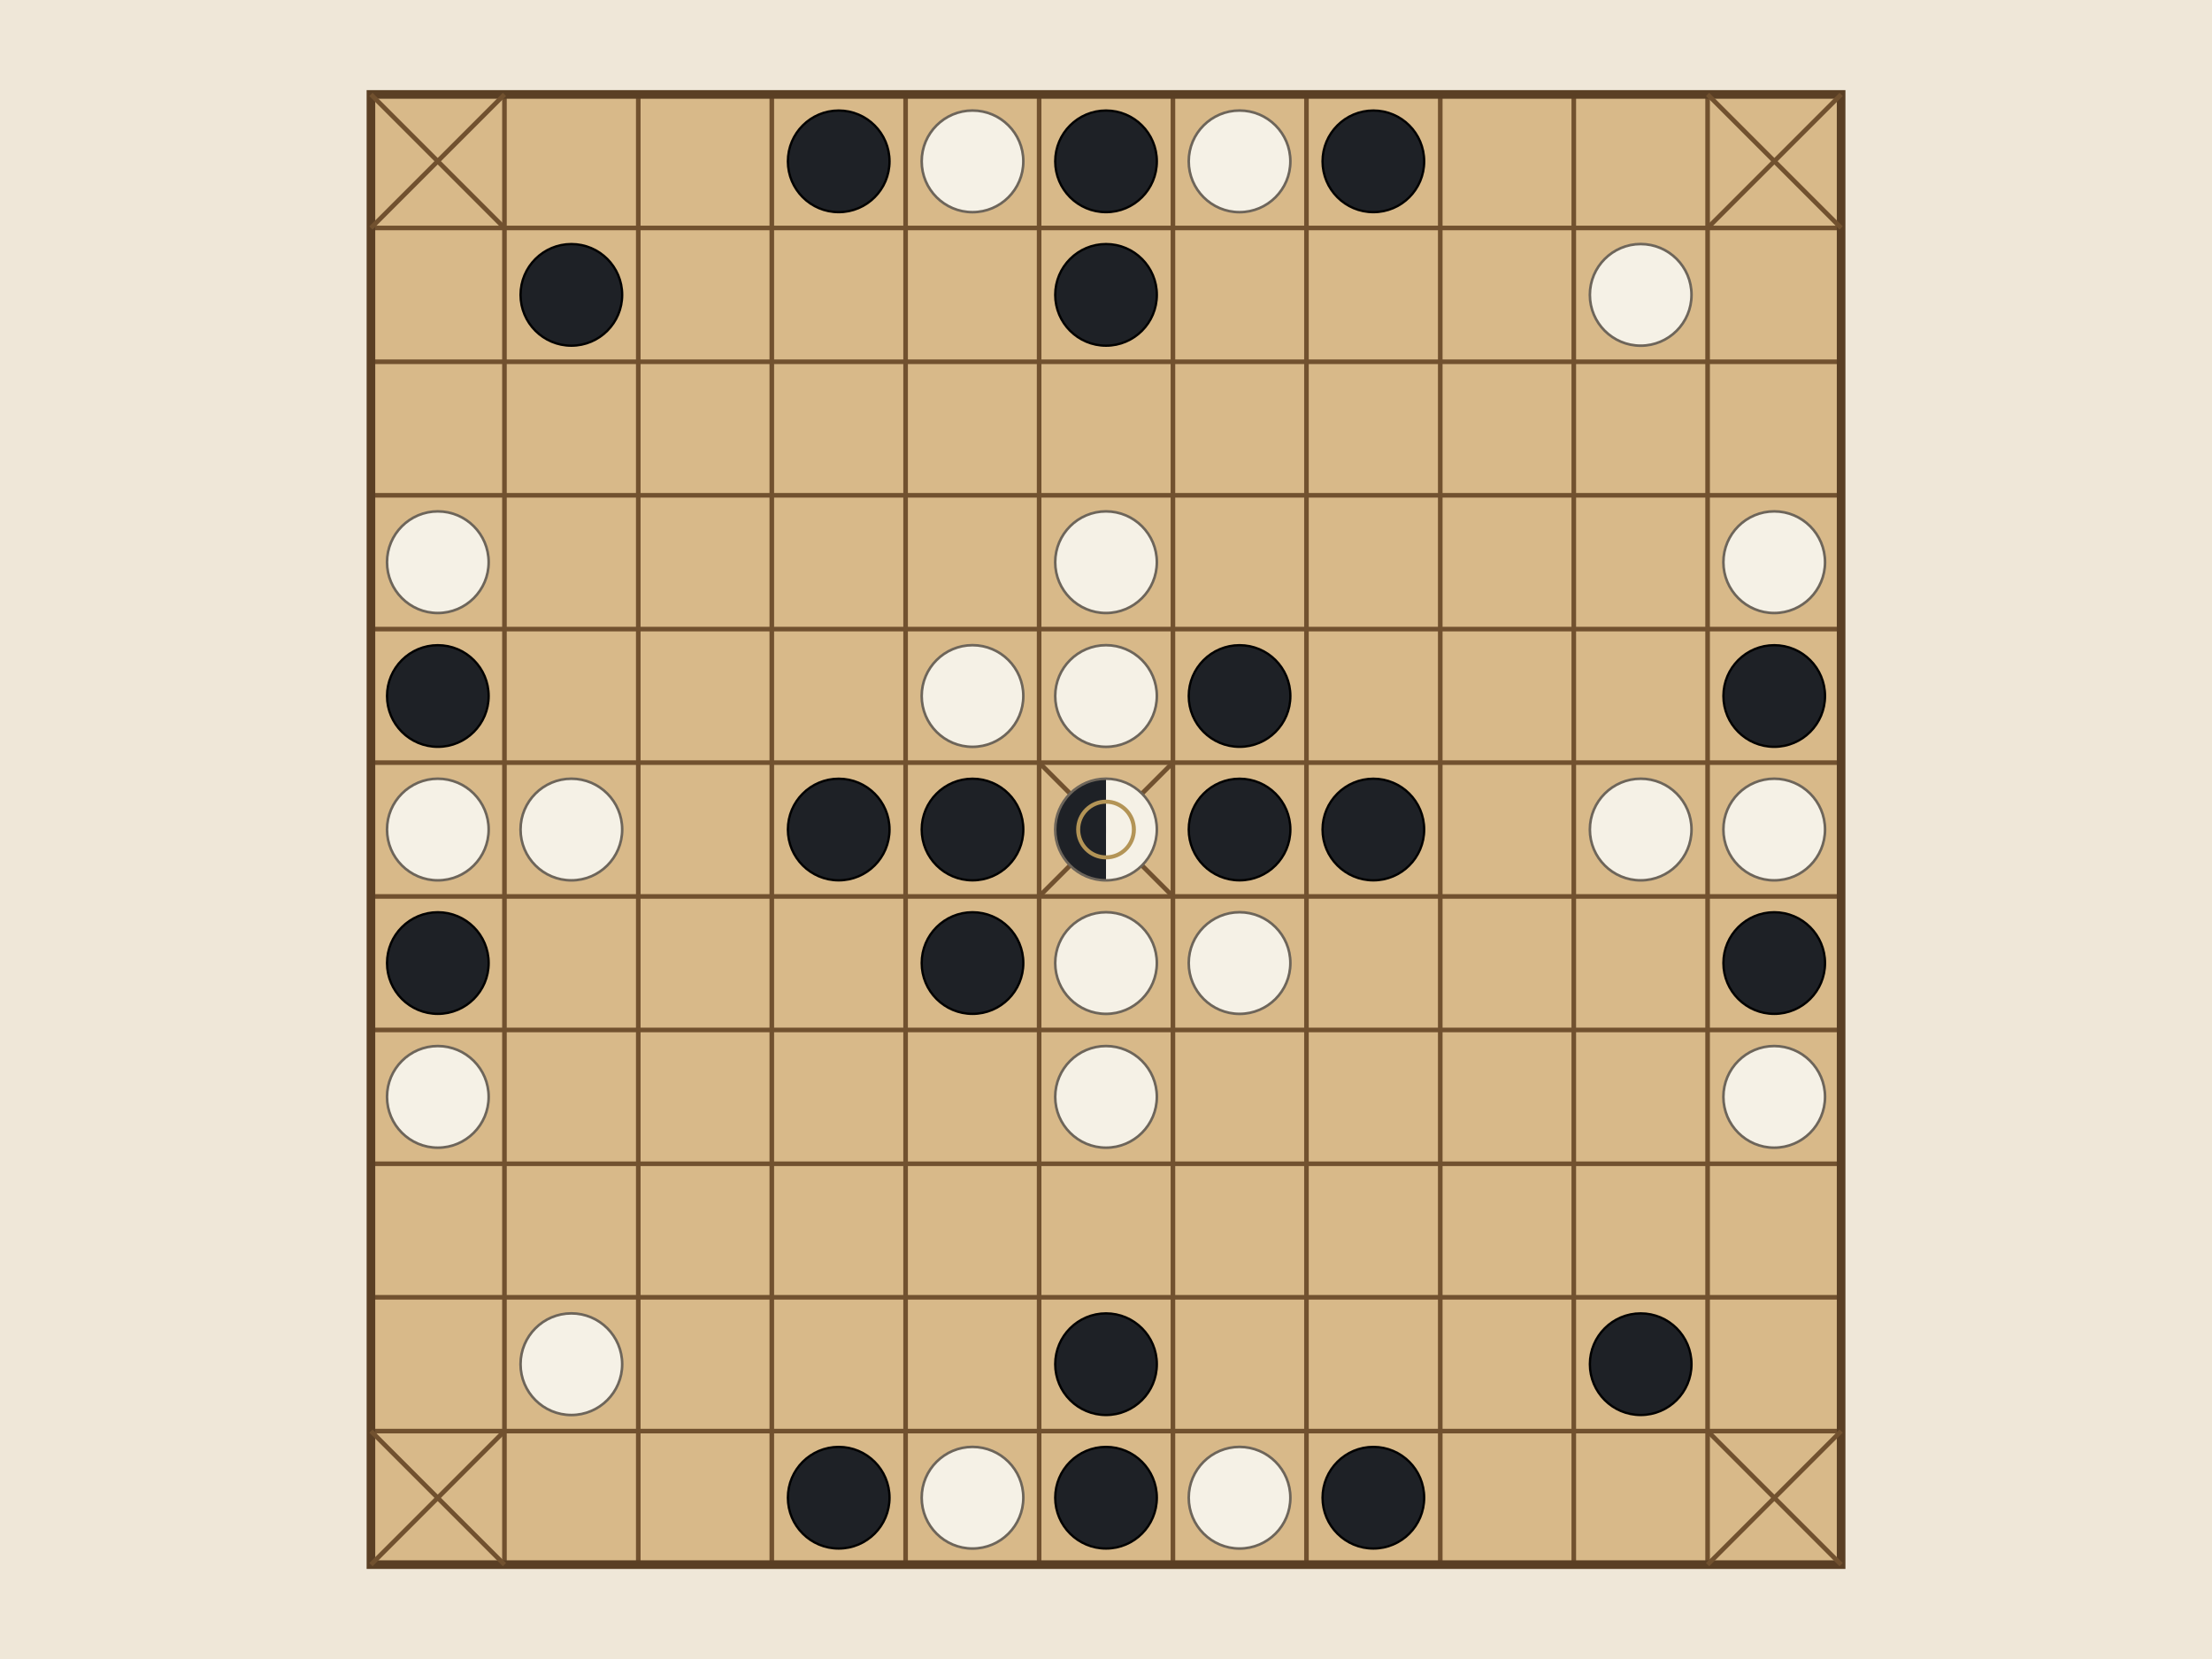
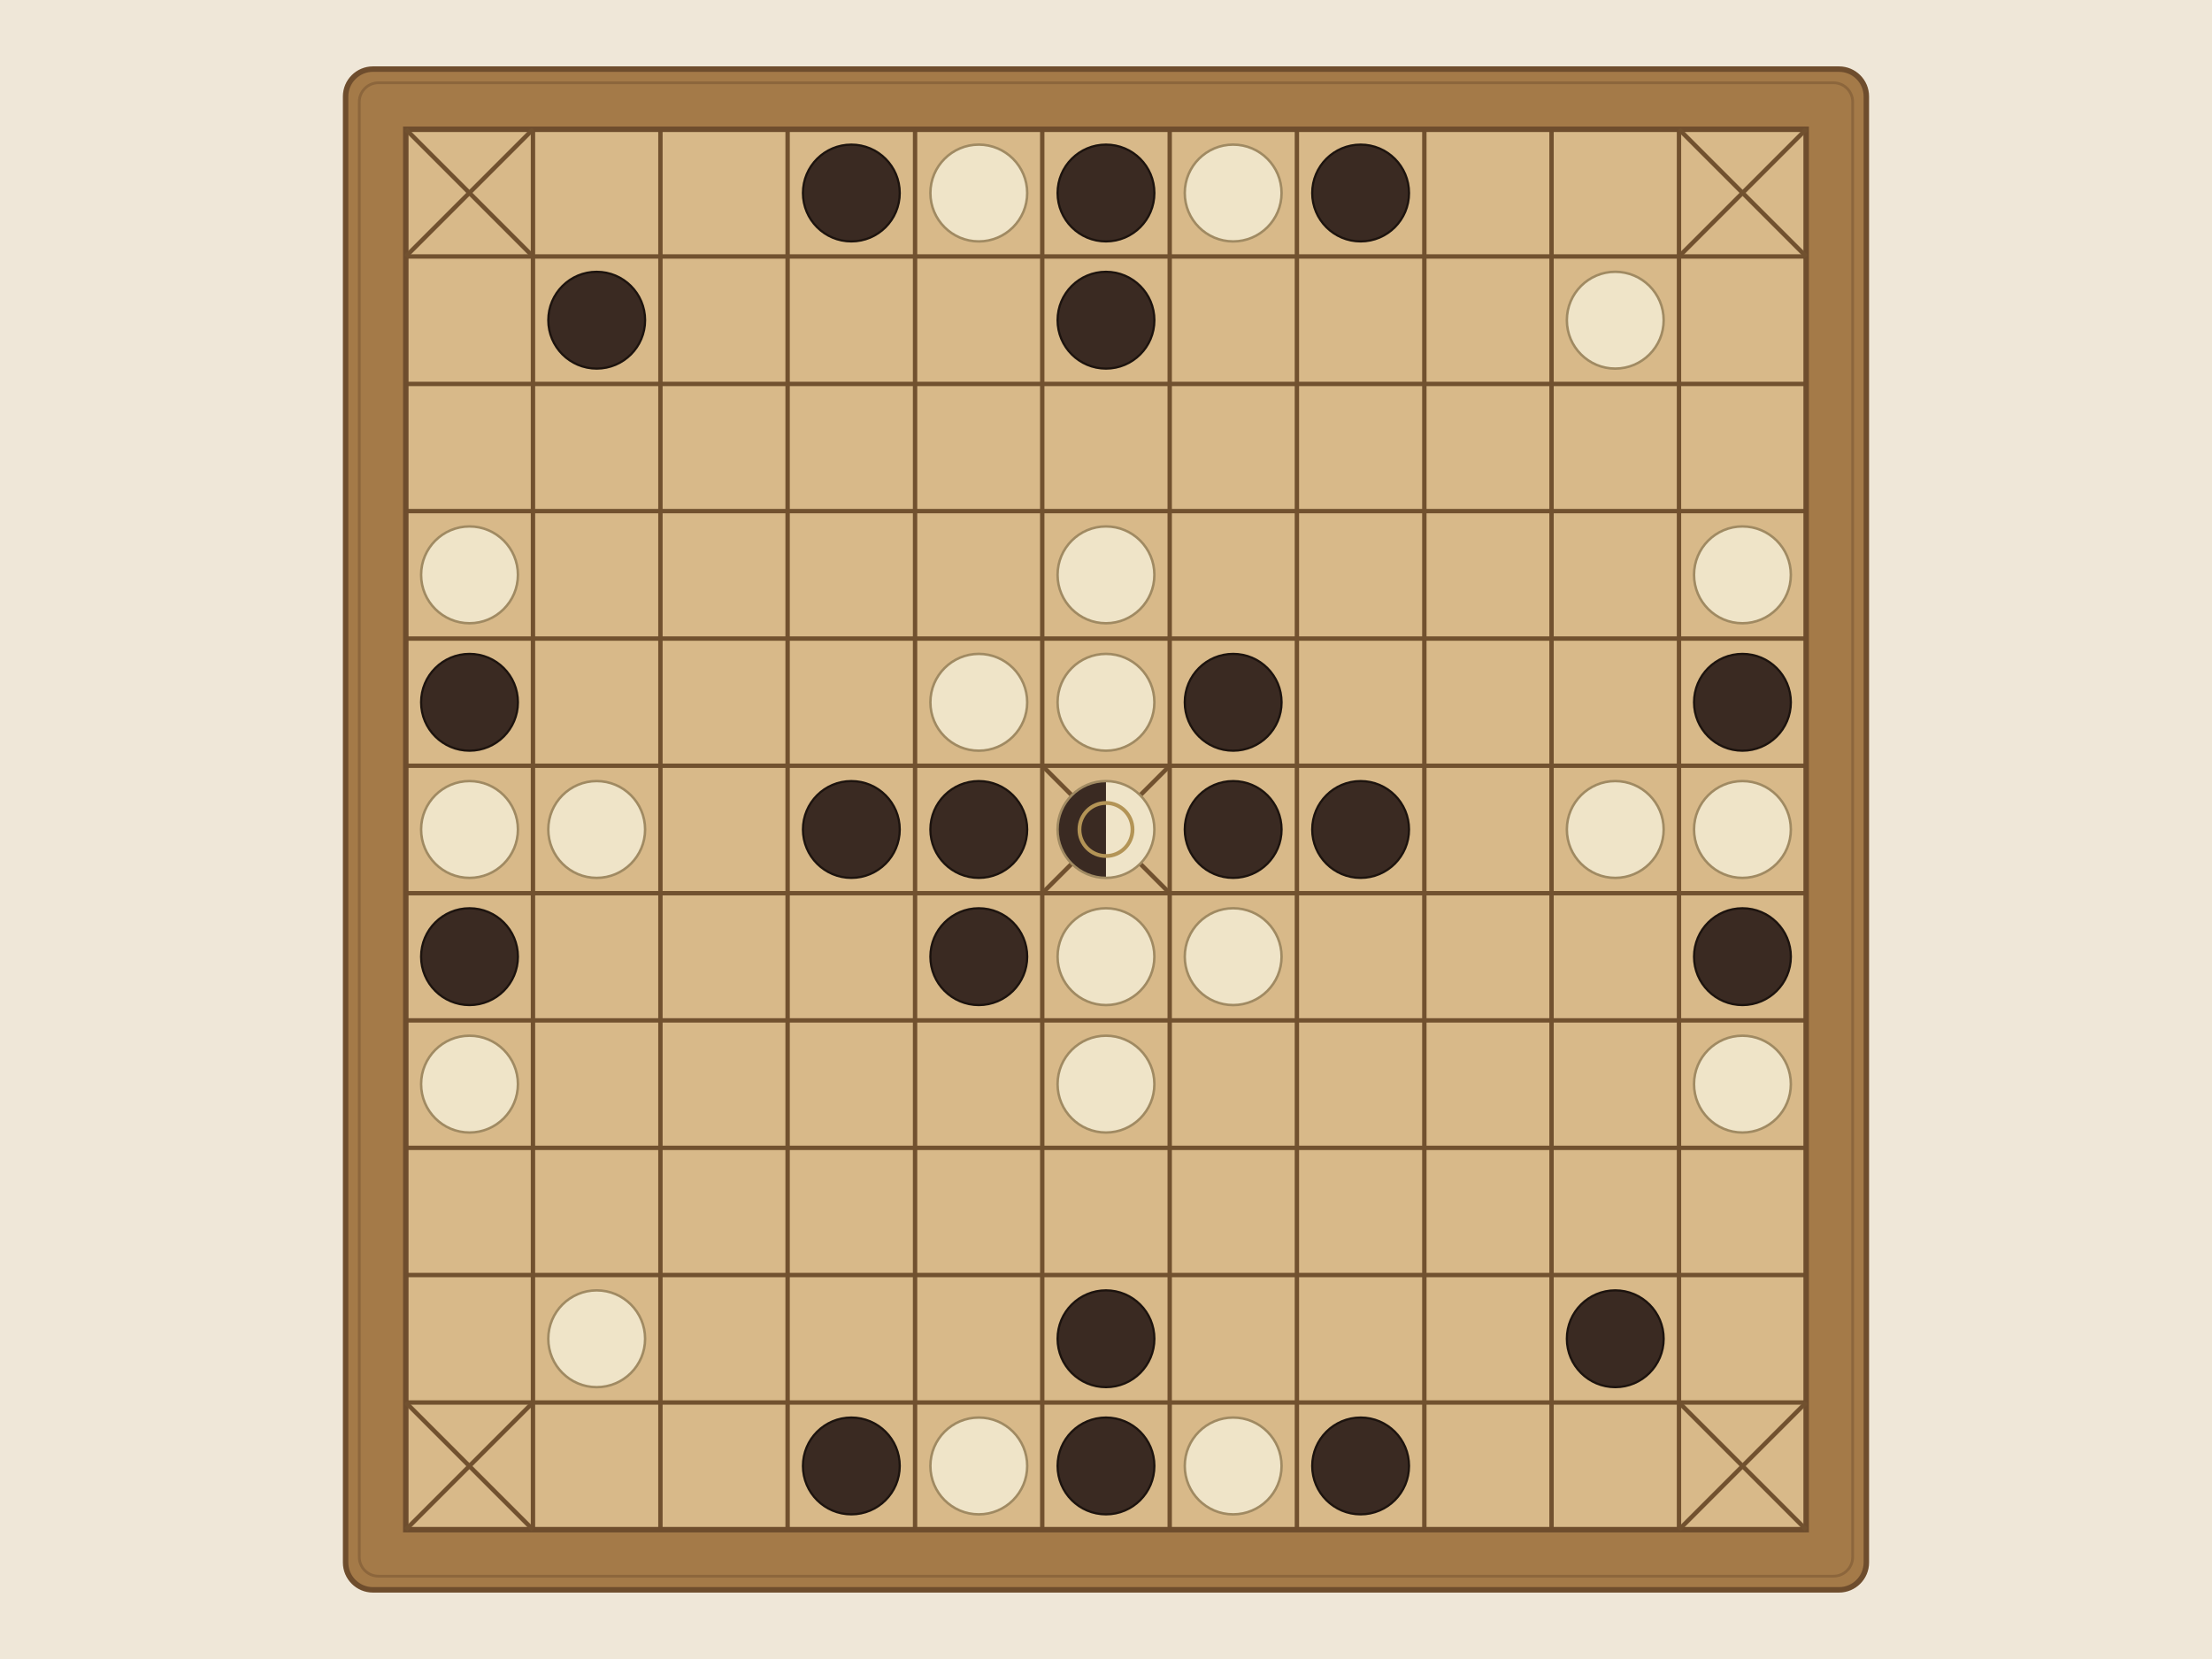
- <svg xmlns="http://www.w3.org/2000/svg" viewBox="0 0 800 600" role="img" aria-label="Board at the start of the game: black and white pawns on an 11 by 11 wooden board, both kings stacked on the central throne">
+ <svg xmlns="http://www.w3.org/2000/svg" viewBox="0 0 800 600" role="img" aria-label="Board at the start of the game: ivory and ebony pawns on an 11 by 11 framed wooden board, both kings stacked on the central throne">
  <rect width="800" height="600" fill="#efe7d8" />
-   <g transform="translate(130.0,30.0) scale(1.0385)">
+   <g transform="translate(142.8,42.8) scale(0.9892)">
+     <rect x="-18" y="-18" width="556" height="556" rx="10" fill="#a47a48" stroke="#6e4d2d" stroke-width="2" />
+     <rect x="-13" y="-13" width="546" height="546" rx="7" fill="none" stroke="#6e4d2d" stroke-width="1" opacity=".45" />
    <rect x="4" y="4" width="512.0" height="512.0" fill="#d8b989" />
    <line x1="4.0" y1="4" x2="4.0" y2="516.0" stroke="#71512f" stroke-width="1.6" />
    <line x1="50.5" y1="4" x2="50.5" y2="516.0" stroke="#71512f" stroke-width="1.6" />
    <line x1="97.1" y1="4" x2="97.1" y2="516.0" stroke="#71512f" stroke-width="1.6" />
    <line x1="143.6" y1="4" x2="143.6" y2="516.0" stroke="#71512f" stroke-width="1.6" />
    <line x1="190.2" y1="4" x2="190.2" y2="516.0" stroke="#71512f" stroke-width="1.6" />
    <line x1="236.7" y1="4" x2="236.7" y2="516.0" stroke="#71512f" stroke-width="1.6" />
    <line x1="283.3" y1="4" x2="283.3" y2="516.0" stroke="#71512f" stroke-width="1.6" />
    <line x1="329.8" y1="4" x2="329.8" y2="516.0" stroke="#71512f" stroke-width="1.6" />
    <line x1="376.4" y1="4" x2="376.4" y2="516.0" stroke="#71512f" stroke-width="1.6" />
    <line x1="422.9" y1="4" x2="422.9" y2="516.0" stroke="#71512f" stroke-width="1.6" />
    <line x1="469.5" y1="4" x2="469.5" y2="516.0" stroke="#71512f" stroke-width="1.6" />
    <line x1="516.0" y1="4" x2="516.0" y2="516.0" stroke="#71512f" stroke-width="1.6" />
    <line x1="4" y1="4.0" x2="516.0" y2="4.0" stroke="#71512f" stroke-width="1.6" />
    <line x1="4" y1="50.5" x2="516.0" y2="50.5" stroke="#71512f" stroke-width="1.6" />
    <line x1="4" y1="97.1" x2="516.0" y2="97.1" stroke="#71512f" stroke-width="1.6" />
    <line x1="4" y1="143.6" x2="516.0" y2="143.6" stroke="#71512f" stroke-width="1.6" />
    <line x1="4" y1="190.2" x2="516.0" y2="190.2" stroke="#71512f" stroke-width="1.6" />
    <line x1="4" y1="236.7" x2="516.0" y2="236.7" stroke="#71512f" stroke-width="1.6" />
    <line x1="4" y1="283.3" x2="516.0" y2="283.3" stroke="#71512f" stroke-width="1.6" />
    <line x1="4" y1="329.8" x2="516.0" y2="329.8" stroke="#71512f" stroke-width="1.6" />
    <line x1="4" y1="376.4" x2="516.0" y2="376.4" stroke="#71512f" stroke-width="1.6" />
    <line x1="4" y1="422.9" x2="516.0" y2="422.9" stroke="#71512f" stroke-width="1.6" />
    <line x1="4" y1="469.5" x2="516.0" y2="469.5" stroke="#71512f" stroke-width="1.6" />
    <line x1="4" y1="516.0" x2="516.0" y2="516.0" stroke="#71512f" stroke-width="1.6" />
-     <rect x="4" y="4" width="512.0" height="512.0" fill="none" stroke="#5a3f24" stroke-width="3" />
+     <rect x="4" y="4" width="512.0" height="512.0" fill="none" stroke="#6e4d2d" stroke-width="2" />
    <path d="M4.0,469.5L50.5,516.0M50.5,469.5L4.0,516.0" stroke="#71512f" stroke-width="1.6" />
    <path d="M469.5,469.5L516.0,516.0M516.0,469.5L469.5,516.0" stroke="#71512f" stroke-width="1.6" />
    <path d="M469.5,4.0L516.0,50.5M516.0,4.0L469.5,50.5" stroke="#71512f" stroke-width="1.6" />
    <path d="M4.0,4.0L50.5,50.5M50.5,4.0L4.0,50.5" stroke="#71512f" stroke-width="1.6" />
    <path d="M236.7,236.7L283.3,283.3M283.3,236.7L236.7,283.3" stroke="#71512f" stroke-width="1.6" />
-     <circle cx="166.9" cy="492.7" r="17.7" fill="#1e2126" stroke="#000" stroke-width=".8" />
-     <circle cx="213.5" cy="492.7" r="17.7" fill="#f5f1e6" stroke="#6d655a" stroke-width=".9" />
-     <circle cx="260.0" cy="492.7" r="17.7" fill="#1e2126" stroke="#000" stroke-width=".8" />
-     <circle cx="306.5" cy="492.7" r="17.7" fill="#f5f1e6" stroke="#6d655a" stroke-width=".9" />
-     <circle cx="353.1" cy="492.7" r="17.7" fill="#1e2126" stroke="#000" stroke-width=".8" />
-     <circle cx="73.8" cy="446.2" r="17.7" fill="#f5f1e6" stroke="#6d655a" stroke-width=".9" />
-     <circle cx="260.0" cy="446.2" r="17.7" fill="#1e2126" stroke="#000" stroke-width=".8" />
-     <circle cx="446.2" cy="446.2" r="17.7" fill="#1e2126" stroke="#000" stroke-width=".8" />
-     <circle cx="27.3" cy="353.1" r="17.7" fill="#f5f1e6" stroke="#6d655a" stroke-width=".9" />
-     <circle cx="260.0" cy="353.1" r="17.7" fill="#f5f1e6" stroke="#6d655a" stroke-width=".9" />
-     <circle cx="492.7" cy="353.1" r="17.7" fill="#f5f1e6" stroke="#6d655a" stroke-width=".9" />
-     <circle cx="27.3" cy="306.5" r="17.7" fill="#1e2126" stroke="#000" stroke-width=".8" />
-     <circle cx="213.5" cy="306.5" r="17.7" fill="#1e2126" stroke="#000" stroke-width=".8" />
-     <circle cx="260.0" cy="306.5" r="17.7" fill="#f5f1e6" stroke="#6d655a" stroke-width=".9" />
-     <circle cx="306.5" cy="306.5" r="17.7" fill="#f5f1e6" stroke="#6d655a" stroke-width=".9" />
-     <circle cx="492.7" cy="306.5" r="17.7" fill="#1e2126" stroke="#000" stroke-width=".8" />
-     <circle cx="27.3" cy="260.0" r="17.7" fill="#f5f1e6" stroke="#6d655a" stroke-width=".9" />
-     <circle cx="73.8" cy="260.0" r="17.7" fill="#f5f1e6" stroke="#6d655a" stroke-width=".9" />
-     <circle cx="166.9" cy="260.0" r="17.7" fill="#1e2126" stroke="#000" stroke-width=".8" />
-     <circle cx="213.5" cy="260.0" r="17.7" fill="#1e2126" stroke="#000" stroke-width=".8" />
-     <path d="M260.0,242.3A17.7,17.7 0 0 0 260.0,277.7Z" fill="#1e2126" />
-     <path d="M260.0,242.3A17.7,17.7 0 0 1 260.0,277.7Z" fill="#f5f1e6" />
-     <circle cx="260.0" cy="260.0" r="17.7" fill="none" stroke="#6d655a" stroke-width=".9" />
+     <circle cx="166.9" cy="492.7" r="17.7" fill="#3a2a22" stroke="#1c130e" stroke-width=".8" />
+     <circle cx="213.5" cy="492.7" r="17.7" fill="#efe4c8" stroke="#a08a62" stroke-width=".9" />
+     <circle cx="260.0" cy="492.7" r="17.7" fill="#3a2a22" stroke="#1c130e" stroke-width=".8" />
+     <circle cx="306.5" cy="492.7" r="17.7" fill="#efe4c8" stroke="#a08a62" stroke-width=".9" />
+     <circle cx="353.1" cy="492.7" r="17.7" fill="#3a2a22" stroke="#1c130e" stroke-width=".8" />
+     <circle cx="73.8" cy="446.2" r="17.7" fill="#efe4c8" stroke="#a08a62" stroke-width=".9" />
+     <circle cx="260.0" cy="446.2" r="17.7" fill="#3a2a22" stroke="#1c130e" stroke-width=".8" />
+     <circle cx="446.2" cy="446.2" r="17.7" fill="#3a2a22" stroke="#1c130e" stroke-width=".8" />
+     <circle cx="27.3" cy="353.1" r="17.7" fill="#efe4c8" stroke="#a08a62" stroke-width=".9" />
+     <circle cx="260.0" cy="353.1" r="17.7" fill="#efe4c8" stroke="#a08a62" stroke-width=".9" />
+     <circle cx="492.7" cy="353.1" r="17.7" fill="#efe4c8" stroke="#a08a62" stroke-width=".9" />
+     <circle cx="27.3" cy="306.5" r="17.7" fill="#3a2a22" stroke="#1c130e" stroke-width=".8" />
+     <circle cx="213.5" cy="306.5" r="17.7" fill="#3a2a22" stroke="#1c130e" stroke-width=".8" />
+     <circle cx="260.0" cy="306.5" r="17.7" fill="#efe4c8" stroke="#a08a62" stroke-width=".9" />
+     <circle cx="306.5" cy="306.5" r="17.7" fill="#efe4c8" stroke="#a08a62" stroke-width=".9" />
+     <circle cx="492.7" cy="306.5" r="17.7" fill="#3a2a22" stroke="#1c130e" stroke-width=".8" />
+     <circle cx="27.3" cy="260.0" r="17.7" fill="#efe4c8" stroke="#a08a62" stroke-width=".9" />
+     <circle cx="73.8" cy="260.0" r="17.7" fill="#efe4c8" stroke="#a08a62" stroke-width=".9" />
+     <circle cx="166.9" cy="260.0" r="17.7" fill="#3a2a22" stroke="#1c130e" stroke-width=".8" />
+     <circle cx="213.5" cy="260.0" r="17.7" fill="#3a2a22" stroke="#1c130e" stroke-width=".8" />
+     <path d="M260.0,242.3A17.7,17.7 0 0 0 260.0,277.7Z" fill="#3a2a22" />
+     <path d="M260.0,242.3A17.7,17.7 0 0 1 260.0,277.7Z" fill="#efe4c8" />
+     <circle cx="260.0" cy="260.0" r="17.7" fill="none" stroke="#a08a62" stroke-width=".9" />
    <circle cx="260.0" cy="260.0" r="9.7" fill="none" stroke="#b39456" stroke-width="1.4" />
-     <circle cx="306.5" cy="260.0" r="17.7" fill="#1e2126" stroke="#000" stroke-width=".8" />
-     <circle cx="353.1" cy="260.0" r="17.7" fill="#1e2126" stroke="#000" stroke-width=".8" />
-     <circle cx="446.2" cy="260.0" r="17.7" fill="#f5f1e6" stroke="#6d655a" stroke-width=".9" />
-     <circle cx="492.7" cy="260.0" r="17.7" fill="#f5f1e6" stroke="#6d655a" stroke-width=".9" />
-     <circle cx="27.3" cy="213.5" r="17.7" fill="#1e2126" stroke="#000" stroke-width=".8" />
-     <circle cx="213.5" cy="213.5" r="17.7" fill="#f5f1e6" stroke="#6d655a" stroke-width=".9" />
-     <circle cx="260.0" cy="213.5" r="17.7" fill="#f5f1e6" stroke="#6d655a" stroke-width=".9" />
-     <circle cx="306.5" cy="213.5" r="17.7" fill="#1e2126" stroke="#000" stroke-width=".8" />
-     <circle cx="492.7" cy="213.5" r="17.7" fill="#1e2126" stroke="#000" stroke-width=".8" />
-     <circle cx="27.3" cy="166.9" r="17.7" fill="#f5f1e6" stroke="#6d655a" stroke-width=".9" />
-     <circle cx="260.0" cy="166.9" r="17.7" fill="#f5f1e6" stroke="#6d655a" stroke-width=".9" />
-     <circle cx="492.7" cy="166.9" r="17.7" fill="#f5f1e6" stroke="#6d655a" stroke-width=".9" />
-     <circle cx="73.8" cy="73.8" r="17.7" fill="#1e2126" stroke="#000" stroke-width=".8" />
-     <circle cx="260.0" cy="73.8" r="17.7" fill="#1e2126" stroke="#000" stroke-width=".8" />
-     <circle cx="446.2" cy="73.8" r="17.7" fill="#f5f1e6" stroke="#6d655a" stroke-width=".9" />
-     <circle cx="166.9" cy="27.3" r="17.7" fill="#1e2126" stroke="#000" stroke-width=".8" />
-     <circle cx="213.5" cy="27.3" r="17.7" fill="#f5f1e6" stroke="#6d655a" stroke-width=".9" />
-     <circle cx="260.0" cy="27.3" r="17.7" fill="#1e2126" stroke="#000" stroke-width=".8" />
-     <circle cx="306.5" cy="27.3" r="17.7" fill="#f5f1e6" stroke="#6d655a" stroke-width=".9" />
-     <circle cx="353.1" cy="27.3" r="17.7" fill="#1e2126" stroke="#000" stroke-width=".8" />
+     <circle cx="306.5" cy="260.0" r="17.7" fill="#3a2a22" stroke="#1c130e" stroke-width=".8" />
+     <circle cx="353.1" cy="260.0" r="17.7" fill="#3a2a22" stroke="#1c130e" stroke-width=".8" />
+     <circle cx="446.2" cy="260.0" r="17.7" fill="#efe4c8" stroke="#a08a62" stroke-width=".9" />
+     <circle cx="492.7" cy="260.0" r="17.7" fill="#efe4c8" stroke="#a08a62" stroke-width=".9" />
+     <circle cx="27.3" cy="213.5" r="17.7" fill="#3a2a22" stroke="#1c130e" stroke-width=".8" />
+     <circle cx="213.5" cy="213.5" r="17.7" fill="#efe4c8" stroke="#a08a62" stroke-width=".9" />
+     <circle cx="260.0" cy="213.5" r="17.7" fill="#efe4c8" stroke="#a08a62" stroke-width=".9" />
+     <circle cx="306.5" cy="213.5" r="17.7" fill="#3a2a22" stroke="#1c130e" stroke-width=".8" />
+     <circle cx="492.7" cy="213.5" r="17.7" fill="#3a2a22" stroke="#1c130e" stroke-width=".8" />
+     <circle cx="27.3" cy="166.9" r="17.7" fill="#efe4c8" stroke="#a08a62" stroke-width=".9" />
+     <circle cx="260.0" cy="166.9" r="17.7" fill="#efe4c8" stroke="#a08a62" stroke-width=".9" />
+     <circle cx="492.7" cy="166.9" r="17.7" fill="#efe4c8" stroke="#a08a62" stroke-width=".9" />
+     <circle cx="73.8" cy="73.8" r="17.7" fill="#3a2a22" stroke="#1c130e" stroke-width=".8" />
+     <circle cx="260.0" cy="73.8" r="17.7" fill="#3a2a22" stroke="#1c130e" stroke-width=".8" />
+     <circle cx="446.2" cy="73.8" r="17.7" fill="#efe4c8" stroke="#a08a62" stroke-width=".9" />
+     <circle cx="166.9" cy="27.3" r="17.7" fill="#3a2a22" stroke="#1c130e" stroke-width=".8" />
+     <circle cx="213.5" cy="27.3" r="17.7" fill="#efe4c8" stroke="#a08a62" stroke-width=".9" />
+     <circle cx="260.0" cy="27.3" r="17.7" fill="#3a2a22" stroke="#1c130e" stroke-width=".8" />
+     <circle cx="306.5" cy="27.3" r="17.7" fill="#efe4c8" stroke="#a08a62" stroke-width=".9" />
+     <circle cx="353.1" cy="27.3" r="17.7" fill="#3a2a22" stroke="#1c130e" stroke-width=".8" />
  </g>
</svg>
